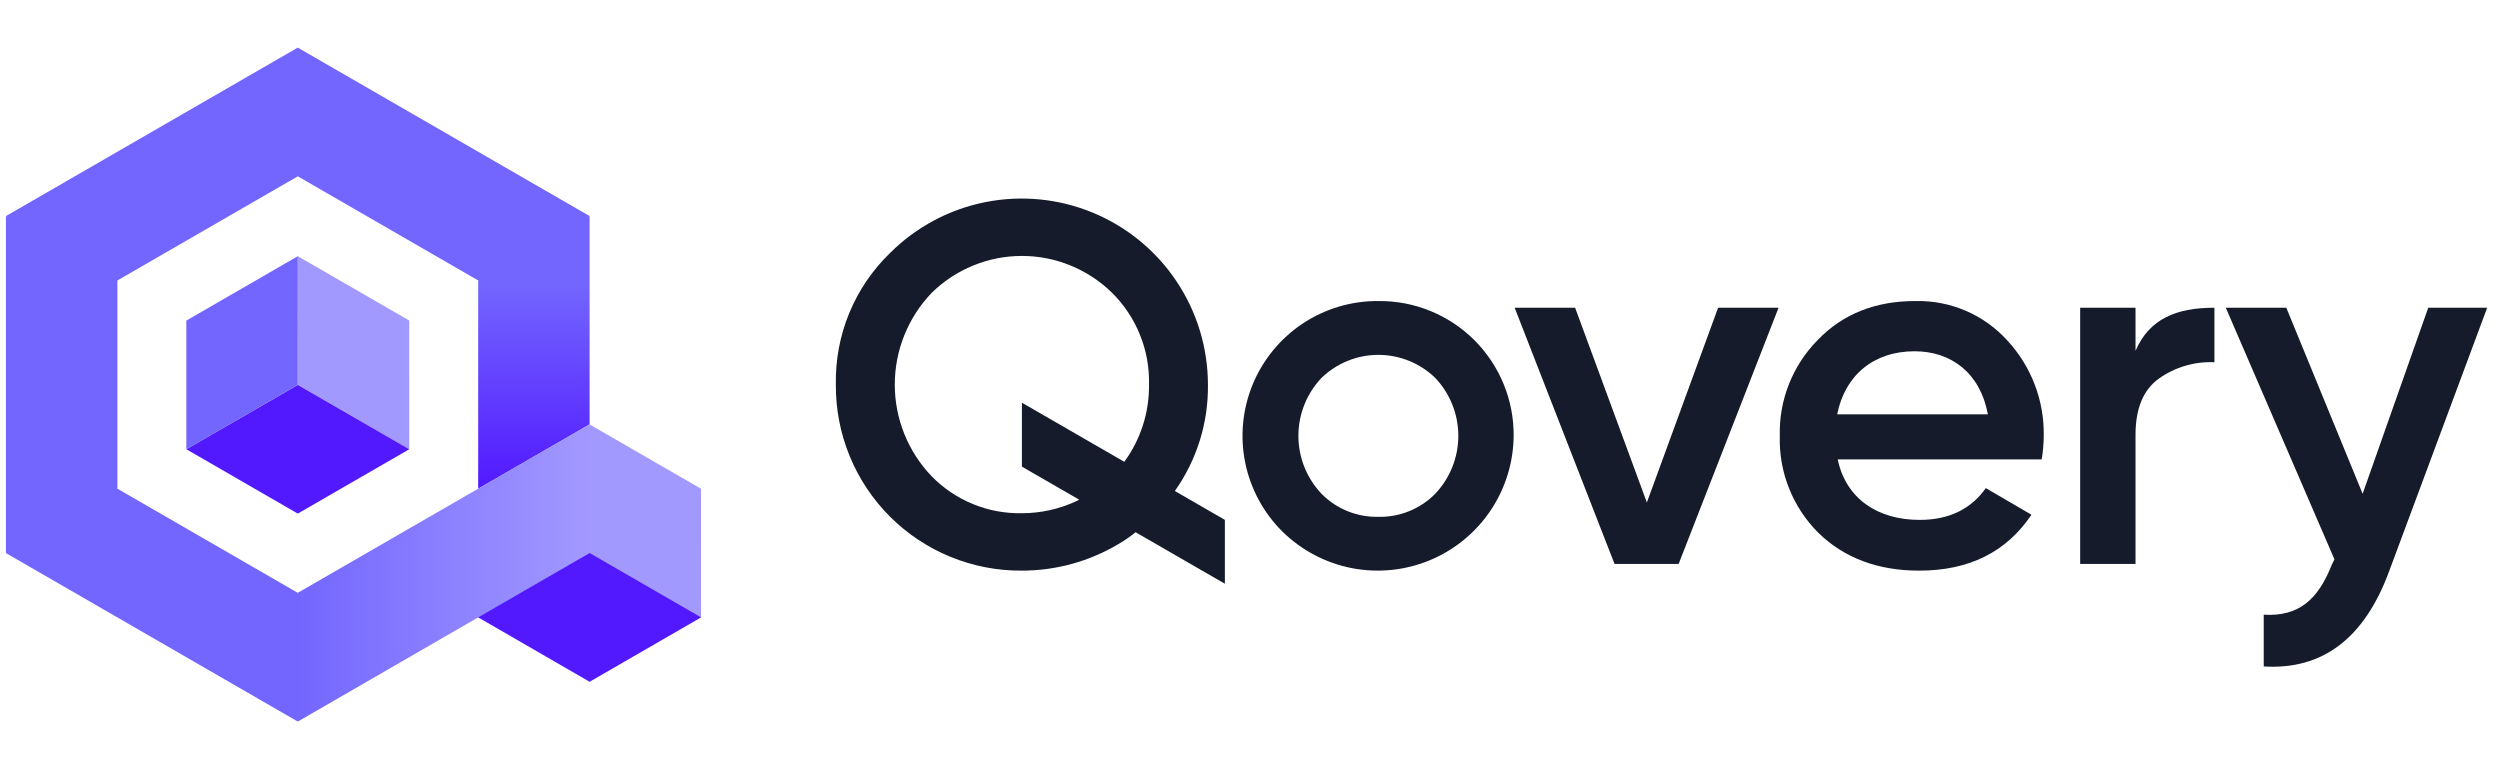
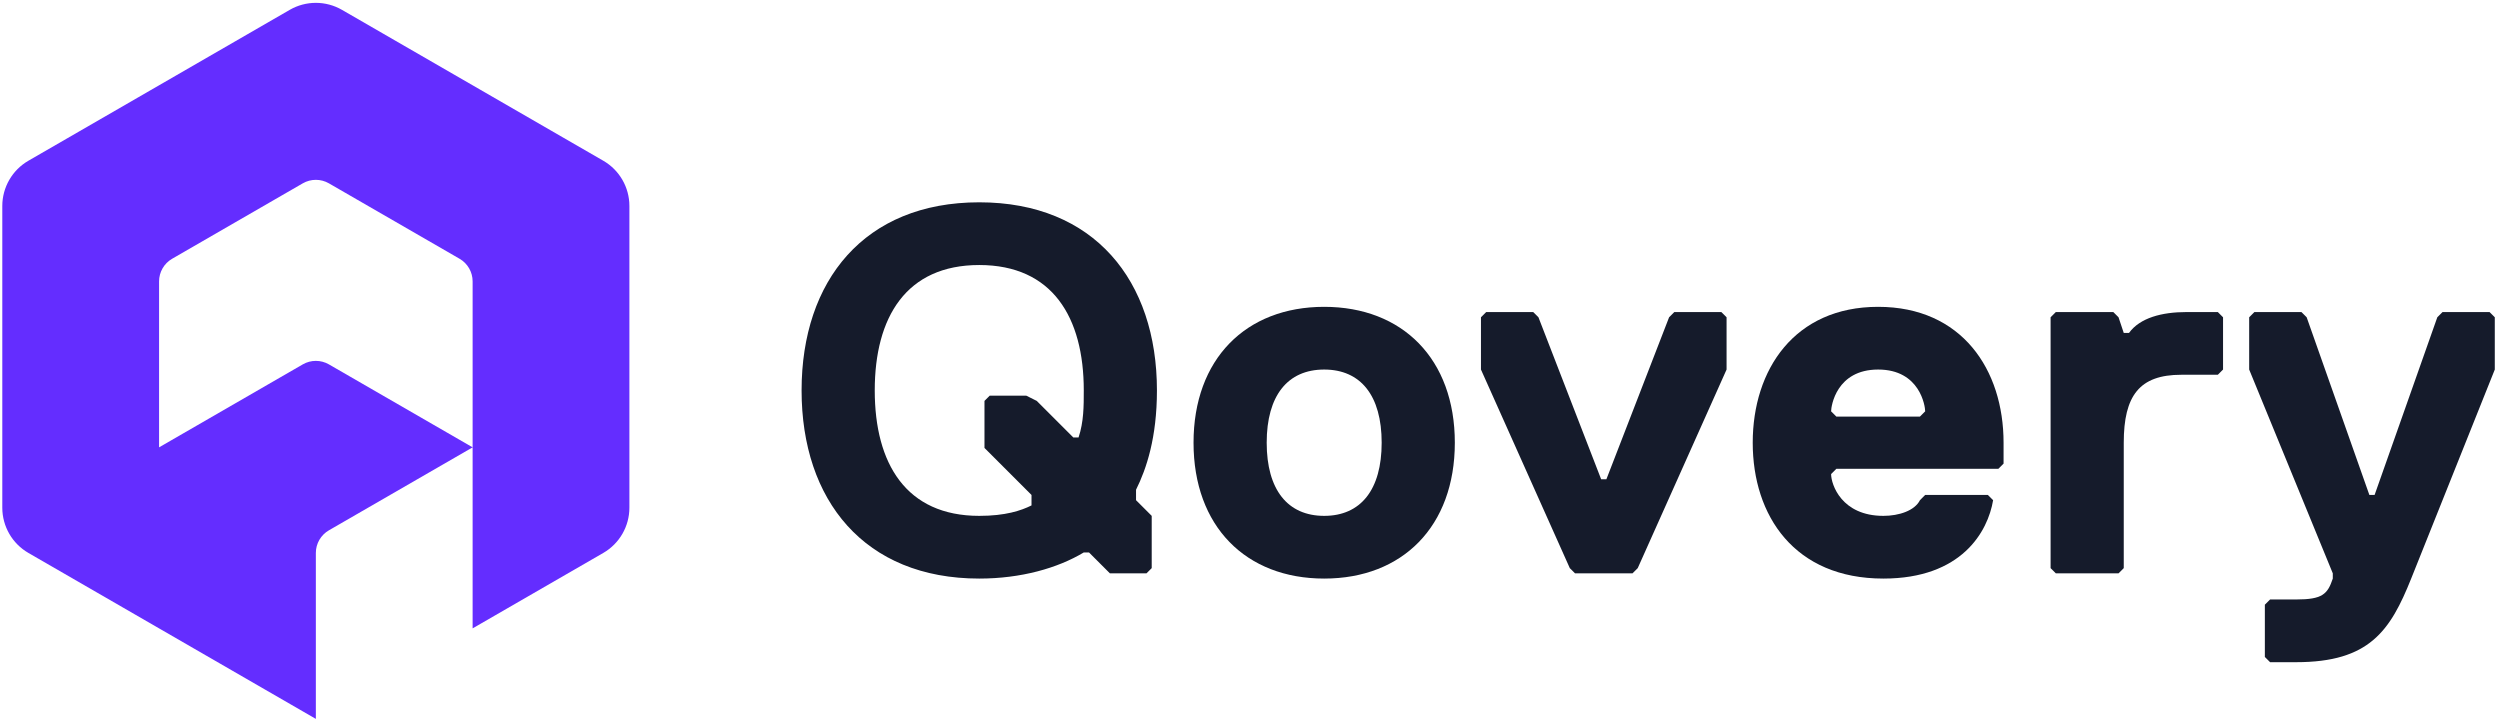
- <svg xmlns="http://www.w3.org/2000/svg" width="91" height="28" viewBox="0 0 91 28" fill="none">
-   <path d="M21.461 15.449L20.641 20.605L25.518 22.475L25.517 17.79L21.461 15.449Z" fill="#A299FF" />
-   <path d="M0.216 20.132V7.865L4.274 9.152V17.789L10.839 21.579L11.33 23.449L10.839 26.265L0.216 20.132Z" fill="#7366FF" />
-   <path d="M10.84 6.418L4.274 10.208L0.216 7.865L10.838 1.733L21.461 7.865L19.22 9.651L17.406 10.209L10.84 6.418Z" fill="#7366FF" />
-   <path d="M25.519 22.473L21.461 24.817L17.406 22.473V17.789L25.519 22.473Z" fill="#5219FF" />
-   <path d="M10.84 9.326L10.838 14.01L14.897 16.352L14.896 11.667L10.84 9.326Z" fill="#A299FF" />
-   <path d="M10.838 14.01L6.782 16.352L10.839 18.695L14.897 16.352L10.838 14.01Z" fill="#5219FF" />
-   <path d="M10.84 9.326L6.782 11.669L6.782 16.352L10.838 14.01L10.84 9.326Z" fill="#7366FF" />
-   <path d="M21.461 7.865V15.448L17.406 17.789V10.209L21.461 7.865Z" fill="url(#paint0_linear_27962_89150)" />
-   <path d="M21.462 15.446L10.839 21.579V26.265L21.461 20.131L21.462 15.446Z" fill="url(#paint1_linear_27962_89150)" />
-   <path d="M46.684 19.353C45.99 18.666 45.516 17.789 45.324 16.832C45.131 15.875 45.229 14.883 45.603 13.981C45.978 13.08 46.613 12.311 47.426 11.772C48.24 11.234 49.197 10.95 50.172 10.958C50.82 10.951 51.462 11.073 52.061 11.317C52.66 11.561 53.205 11.922 53.664 12.378C54.122 12.835 54.485 13.379 54.731 13.977C54.977 14.575 55.102 15.217 55.097 15.864C55.089 16.835 54.796 17.783 54.253 18.588C53.71 19.393 52.943 20.021 52.045 20.393C51.148 20.765 50.161 20.865 49.208 20.68C48.255 20.495 47.377 20.033 46.684 19.353V19.353ZM50.172 18.812C50.557 18.821 50.939 18.751 51.295 18.606C51.651 18.462 51.974 18.246 52.243 17.972C52.782 17.403 53.083 16.648 53.083 15.864C53.083 15.08 52.782 14.326 52.243 13.756C51.688 13.218 50.946 12.917 50.172 12.917C49.399 12.917 48.657 13.218 48.102 13.756C47.562 14.326 47.262 15.08 47.262 15.864C47.262 16.648 47.562 17.403 48.102 17.972C48.371 18.246 48.694 18.462 49.05 18.606C49.406 18.751 49.788 18.821 50.172 18.812Z" fill="#151B2B" />
-   <path d="M62.539 11.201H64.74L61.102 20.528H58.77L55.133 11.201H57.334L59.946 18.29L62.539 11.201Z" fill="#151B2B" />
-   <path d="M66.893 16.723C67.191 18.14 68.329 18.924 69.878 18.924C70.941 18.924 71.743 18.532 72.284 17.767L73.945 18.737C73.03 20.099 71.669 20.771 69.859 20.771C68.348 20.771 67.117 20.305 66.184 19.39C65.722 18.929 65.36 18.378 65.12 17.772C64.879 17.166 64.765 16.517 64.785 15.864C64.768 15.22 64.881 14.579 65.119 13.979C65.356 13.38 65.712 12.834 66.165 12.376C67.079 11.424 68.273 10.958 69.71 10.958C70.34 10.941 70.966 11.061 71.546 11.309C72.126 11.557 72.645 11.927 73.068 12.395C73.944 13.342 74.419 14.593 74.392 15.883C74.389 16.165 74.364 16.445 74.318 16.723L66.893 16.723ZM72.359 15.081C72.079 13.57 71.016 12.786 69.691 12.786C68.199 12.786 67.154 13.663 66.874 15.081H72.359Z" fill="#151B2B" />
-   <path d="M77.733 12.768C78.236 11.611 79.206 11.201 80.605 11.201V13.185C79.887 13.153 79.178 13.361 78.591 13.775C78.012 14.185 77.733 14.876 77.733 15.827V20.528H75.718V11.201H77.733V12.768Z" fill="#151B2B" />
-   <path d="M88.388 11.201H90.533L86.952 20.827C86.056 23.233 84.545 24.39 82.4 24.259V22.375C83.668 22.45 84.377 21.834 84.881 20.547L84.974 20.36L81.019 11.201H83.221L86 17.973L88.388 11.201Z" fill="#151B2B" />
-   <path d="M44.585 18.923L42.764 17.872C43.566 16.741 43.987 15.385 43.969 13.999C43.967 12.66 43.569 11.351 42.824 10.238C42.08 9.124 41.022 8.257 39.785 7.744C38.548 7.231 37.186 7.096 35.873 7.356C34.559 7.616 33.351 8.259 32.403 9.204C31.76 9.824 31.253 10.57 30.913 11.395C30.573 12.22 30.407 13.107 30.425 13.999C30.418 14.89 30.589 15.774 30.927 16.599C31.264 17.423 31.763 18.172 32.393 18.803C33.023 19.433 33.773 19.931 34.597 20.269C35.422 20.607 36.306 20.778 37.197 20.771C38.424 20.771 39.629 20.442 40.685 19.819C40.914 19.688 41.131 19.539 41.336 19.373L44.585 21.248L44.585 18.923ZM37.197 18.681C36.587 18.693 35.981 18.58 35.417 18.349C34.852 18.118 34.341 17.774 33.914 17.338C33.052 16.44 32.57 15.244 32.57 13.999C32.57 12.754 33.052 11.557 33.914 10.659C34.79 9.799 35.969 9.316 37.197 9.316C38.425 9.316 39.604 9.799 40.48 10.659C40.92 11.095 41.266 11.616 41.497 12.191C41.728 12.765 41.839 13.38 41.824 13.999C41.836 15.008 41.521 15.995 40.925 16.81L37.197 14.658V16.985L39.282 18.188C39.203 18.23 39.156 18.252 39.156 18.252C38.541 18.535 37.873 18.681 37.197 18.681Z" fill="#151B2B" />
-   <defs>
-     <linearGradient id="paint0_linear_27962_89150" x1="19.433" y1="7.865" x2="19.433" y2="17.789" gradientUnits="userSpaceOnUse">
-       <stop offset="0.25" stop-color="#7366FF" />
-       <stop offset="1" stop-color="#5219FF" />
-     </linearGradient>
-     <linearGradient id="paint1_linear_27962_89150" x1="10.839" y1="20.856" x2="21.462" y2="20.856" gradientUnits="userSpaceOnUse">
-       <stop stop-color="#7366FF" />
-       <stop offset="1" stop-color="#A299FF" />
-     </linearGradient>
-   </defs>
+ <svg xmlns="http://www.w3.org/2000/svg" width="333" height="96" viewBox="0 0 333 96" fill="none">
+   <path d="M130.437 26.948C145.751 26.948 154.104 37.389 154.104 52.007C154.104 58.272 152.712 62.448 151.32 65.233V66.625L153.408 68.713V75.674L152.712 76.37H147.839L145.055 73.586H144.359C140.878 75.674 136.006 77.066 130.437 77.066C115.124 77.066 106.771 66.625 106.771 52.007C106.771 37.389 115.124 26.948 130.437 26.948ZM130.437 68.713C133.918 68.713 136.006 68.017 137.398 67.321V65.929L131.133 59.664V53.399L131.829 52.703H136.702L138.094 53.399L142.967 58.272H143.663C144.359 56.184 144.359 54.095 144.359 52.007C144.359 42.262 140.182 35.301 130.437 35.301C120.692 35.301 116.516 42.262 116.516 52.007C116.516 61.752 120.692 68.713 130.437 68.713Z" fill="#151B2B" />
+   <path d="M176.381 77.066C165.94 77.066 158.979 70.105 158.979 58.968C158.979 47.83 165.94 40.87 176.381 40.87C186.822 40.87 193.783 47.83 193.783 58.968C193.783 70.105 186.822 77.066 176.381 77.066ZM176.381 49.223C171.508 49.223 168.724 52.703 168.724 58.968C168.724 65.232 171.508 68.713 176.381 68.713C181.254 68.713 184.038 65.232 184.038 58.968C184.038 52.703 181.254 49.223 176.381 49.223Z" fill="#151B2B" />
+   <path d="M218.146 75.674L217.45 76.37H209.793L209.097 75.674L197.264 49.223V42.262L197.96 41.566H204.224L204.921 42.262L213.274 63.84H213.97L222.323 42.262L223.019 41.566H229.283L229.979 42.262V49.223L218.146 75.674Z" fill="#151B2B" />
+   <path d="M266.875 61.752L266.179 62.448H244.6L243.904 63.144C243.904 64.536 245.296 68.713 250.865 68.713C252.953 68.713 255.041 68.017 255.737 66.625L256.434 65.928H264.786L265.483 66.625C264.786 70.801 261.306 77.066 250.865 77.066C239.032 77.066 233.463 68.713 233.463 58.968C233.463 49.223 239.032 40.87 250.169 40.87C261.306 40.87 266.875 49.223 266.875 58.968V61.752ZM256.434 54.791C256.434 54.095 255.737 49.223 250.169 49.223C244.6 49.223 243.904 54.095 243.904 54.791L244.6 55.487H255.737L256.434 54.791Z" fill="#151B2B" />
+   <path d="M295.414 49.919H290.541C284.973 49.919 282.884 52.703 282.884 58.968V75.674L282.188 76.37H273.835L273.139 75.674V42.262L273.835 41.566H281.492L282.188 42.262L282.884 44.35H283.58C285.042 42.332 287.966 41.566 291.237 41.566H295.414L296.11 42.262V49.223L295.414 49.919Z" fill="#151B2B" />
+   <path d="M321.169 77.066C318.384 84.027 315.6 88.203 305.855 88.203H302.375L301.679 87.507V80.546L302.375 79.85H305.855C309.335 79.85 310.032 79.154 310.728 77.066V76.37L299.59 49.223V42.262L300.286 41.566H306.551L307.247 42.262L315.6 65.929H316.296L324.649 42.262L325.345 41.566H331.61L332.306 42.262V49.223L321.169 77.066Z" fill="#151B2B" />
+   <path d="M80.355 21.408L45.551 1.313C43.396 0.069 40.743 0.069 38.591 1.313L3.787 21.408C1.634 22.65 0.306 24.949 0.306 27.436V67.625C0.306 70.111 1.631 72.408 3.787 73.653L42.071 95.757V73.653C42.071 72.408 42.734 71.261 43.811 70.637L62.953 59.586V83.699L80.355 73.653C82.51 72.408 83.836 70.111 83.836 67.625V27.436C83.836 24.949 82.51 22.652 80.355 21.408ZM40.331 48.535L21.189 59.586V37.482C21.189 36.237 21.851 35.09 22.929 34.466L40.331 24.42C41.408 23.799 42.734 23.799 43.811 24.42L61.213 34.466C62.291 35.087 62.953 36.237 62.953 37.482V59.586L43.811 48.535C42.734 47.914 41.408 47.914 40.331 48.535Z" fill="#642DFF" />
</svg>
